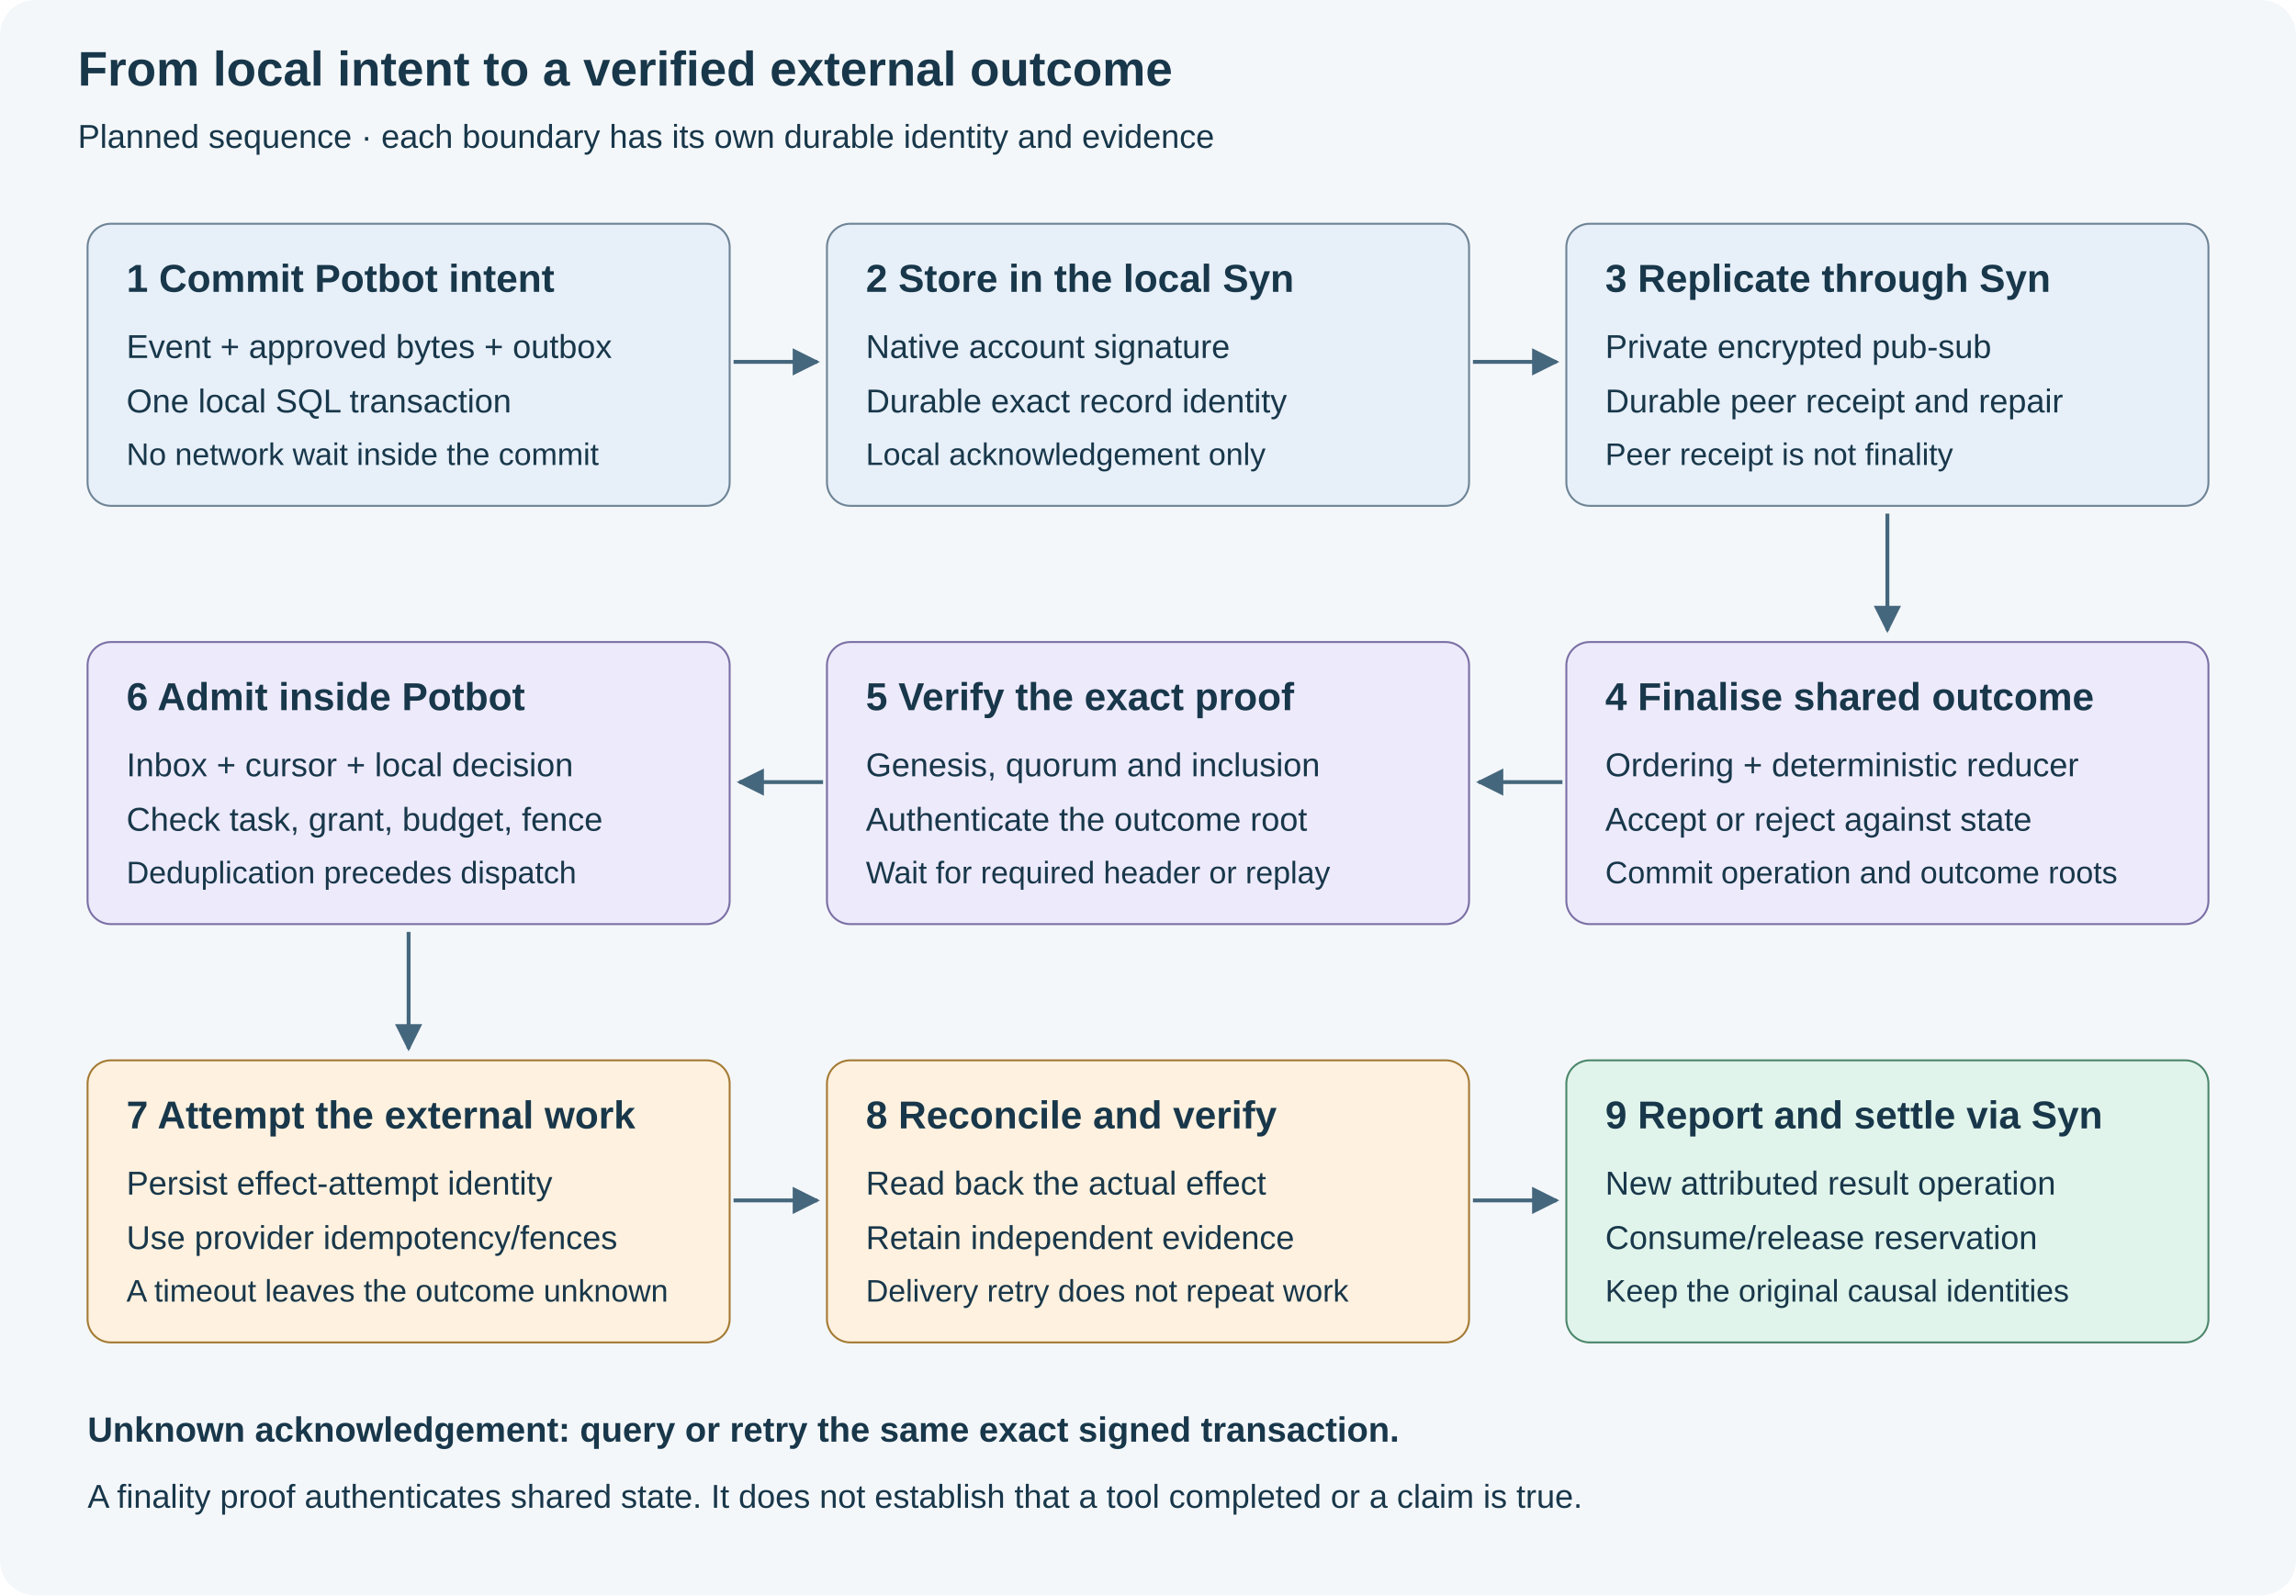
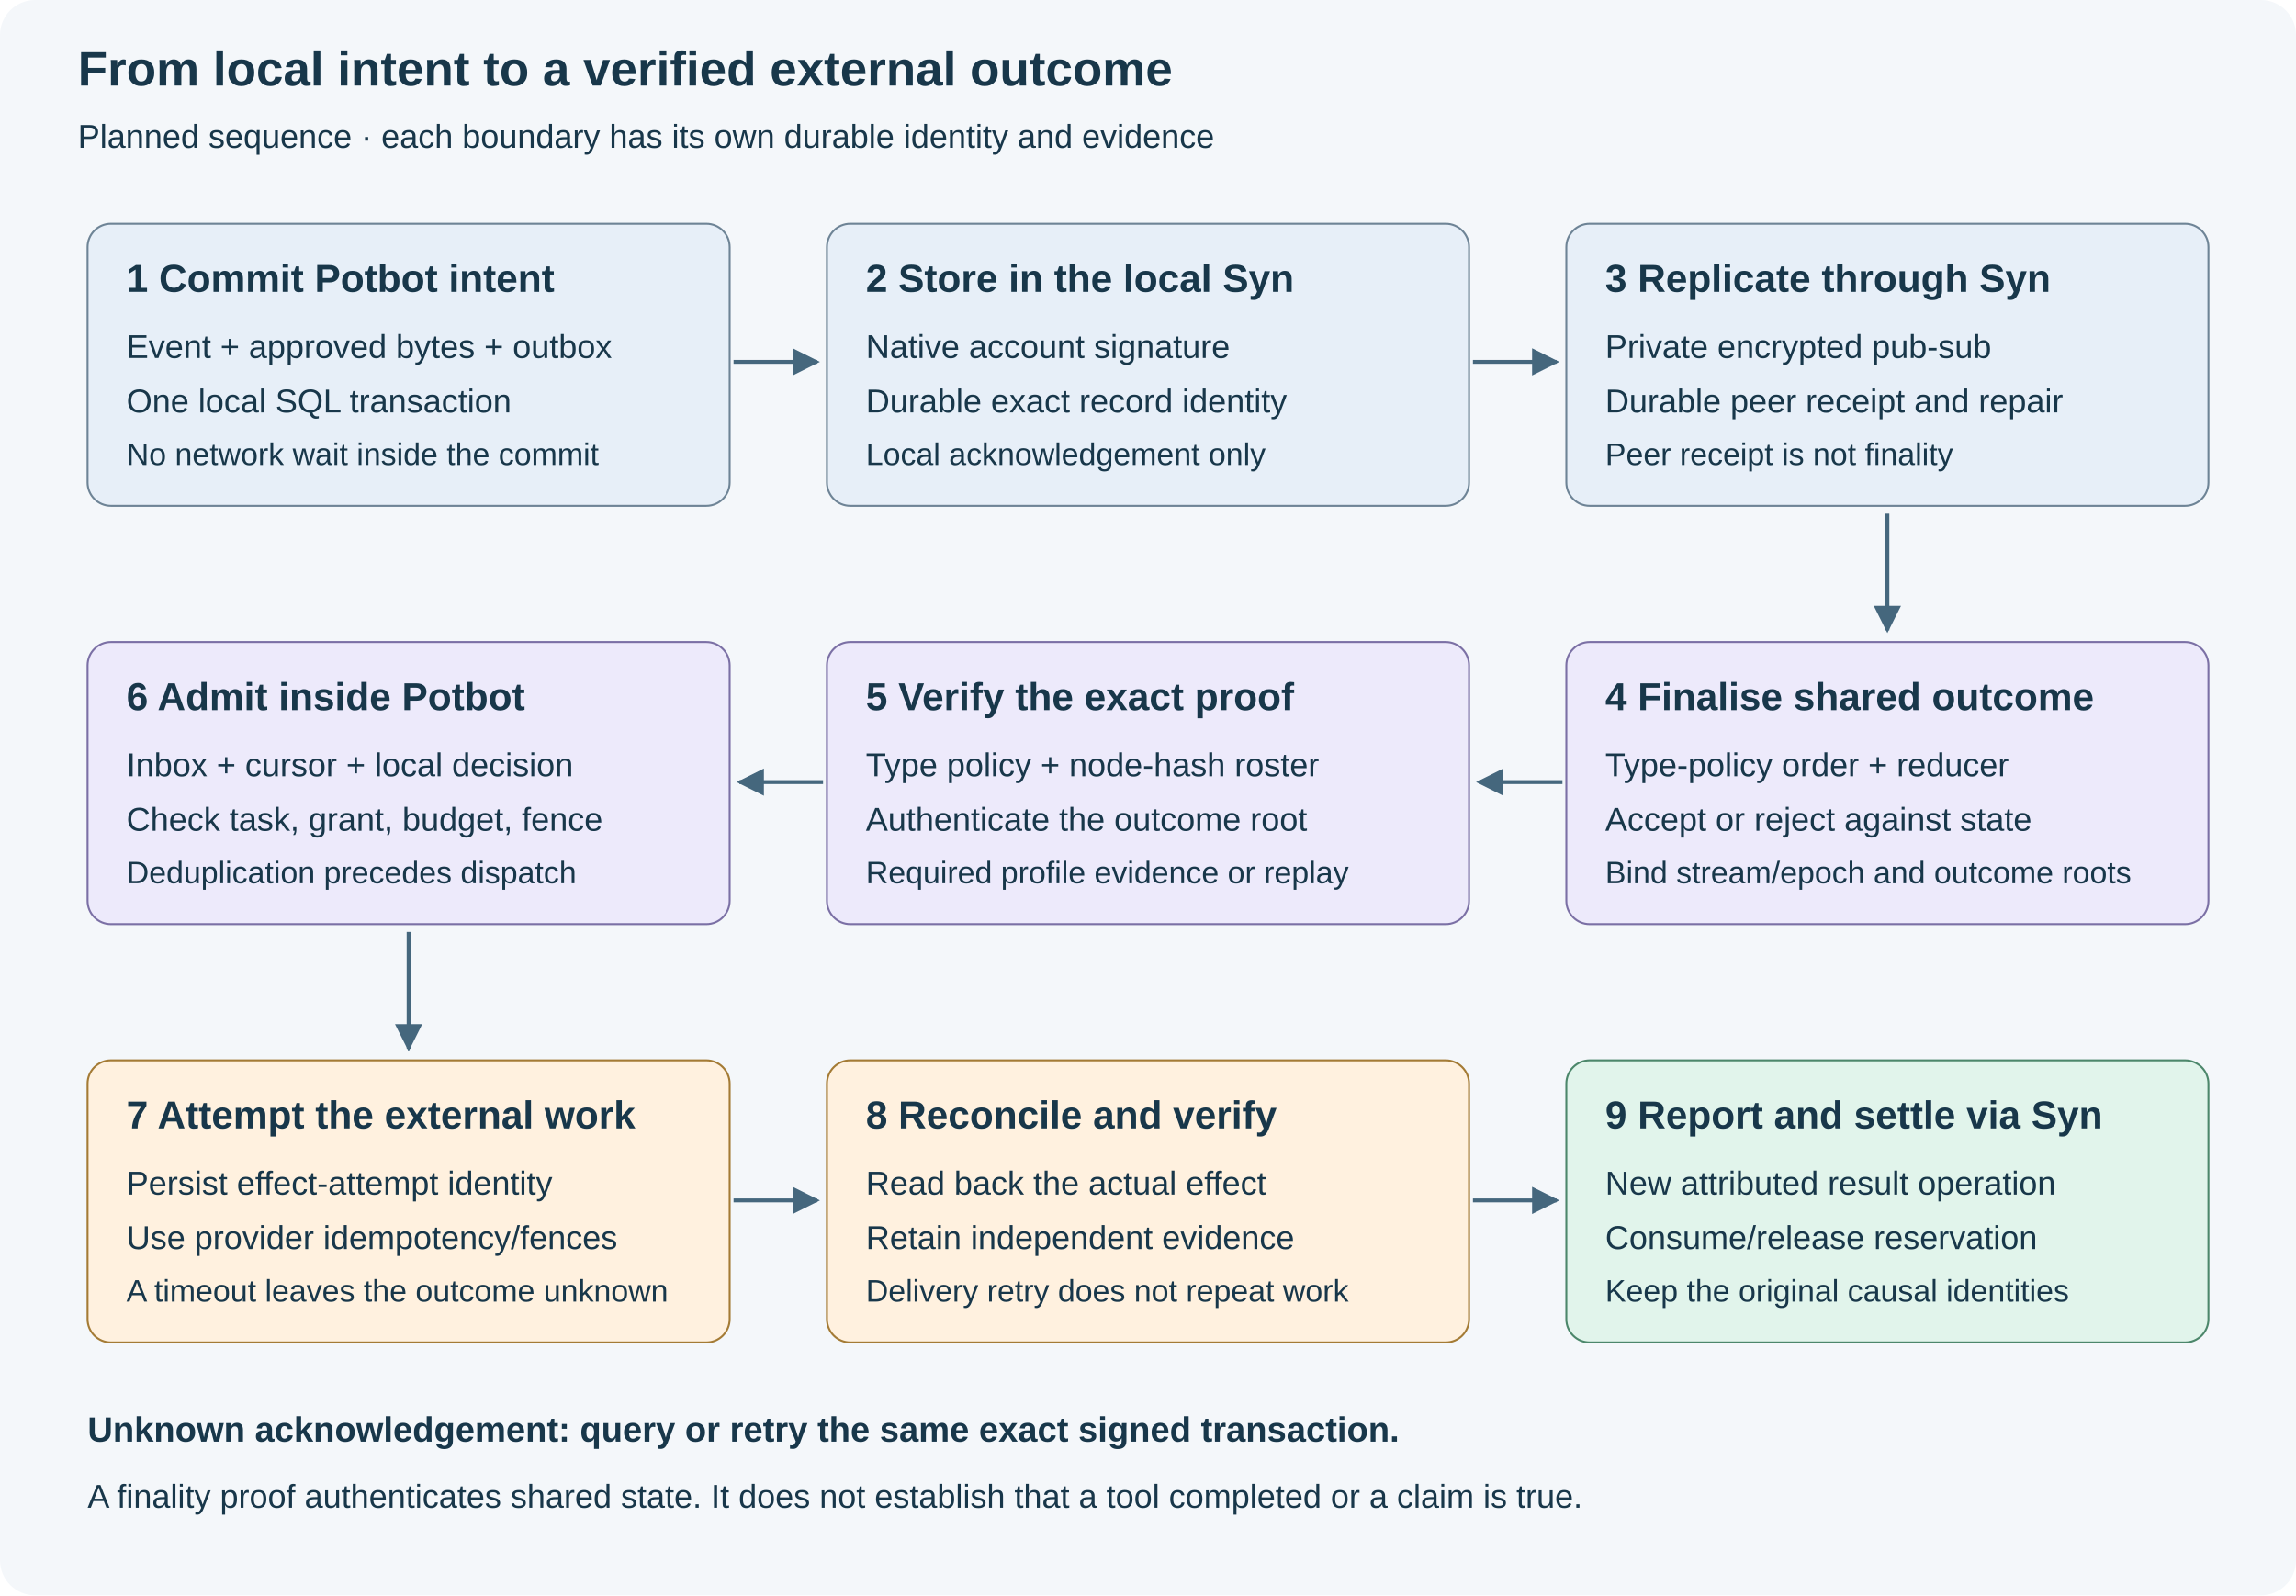
<svg xmlns="http://www.w3.org/2000/svg" width="1180" height="820" viewBox="0 0 1180 820" role="img" aria-labelledby="t d">
  <defs>
    <marker id="a" viewBox="0 0 10 10" refX="9" refY="5" markerWidth="7" markerHeight="7" orient="auto">
      <path d="M0 0L10 5L0 10Z" fill="#45677d" />
    </marker>
  </defs>
  <rect width="1180" height="820" rx="18" fill="#f4f7fa" />
  <g font-family="Arial, sans-serif" fill="#18374a">
    <text x="40" y="44" font-size="25" font-weight="bold">From local intent to a verified external outcome</text>
    <text x="40" y="76" font-size="17">Planned sequence · each boundary has its own durable identity and evidence</text>
    <g fill="#e7eff8" stroke="#6e8496">
      <rect x="45" y="115" width="330" height="145" rx="12" />
      <rect x="425" y="115" width="330" height="145" rx="12" />
      <rect x="805" y="115" width="330" height="145" rx="12" />
    </g>
    <text x="65" y="150" font-size="20" font-weight="bold">1  Commit Potbot intent</text>
    <text x="65" y="184" font-size="17">Event + approved bytes + outbox</text>
    <text x="65" y="212" font-size="17">One local SQL transaction</text>
    <text x="65" y="239" font-size="16">No network wait inside the commit</text>
    <text x="445" y="150" font-size="20" font-weight="bold">2  Store in the local Syn</text>
    <text x="445" y="184" font-size="17">Native account signature</text>
    <text x="445" y="212" font-size="17">Durable exact record identity</text>
    <text x="445" y="239" font-size="16">Local acknowledgement only</text>
    <text x="825" y="150" font-size="20" font-weight="bold">3  Replicate through Syn</text>
    <text x="825" y="184" font-size="17">Private encrypted pub-sub</text>
    <text x="825" y="212" font-size="17">Durable peer receipt and repair</text>
    <text x="825" y="239" font-size="16">Peer receipt is not finality</text>
    <g fill="#edeafb" stroke="#7b70a5">
      <rect x="45" y="330" width="330" height="145" rx="12" />
      <rect x="425" y="330" width="330" height="145" rx="12" />
      <rect x="805" y="330" width="330" height="145" rx="12" />
    </g>
    <text x="825" y="365" font-size="20" font-weight="bold">4  Finalise shared outcome</text>
-     <text x="825" y="399" font-size="17">Ordering + deterministic reducer</text>
+     <text x="825" y="399" font-size="17">Type-policy order + reducer</text>
    <text x="825" y="427" font-size="17">Accept or reject against state</text>
-     <text x="825" y="454" font-size="16">Commit operation and outcome roots</text>
+     <text x="825" y="454" font-size="16">Bind stream/epoch and outcome roots</text>
    <text x="445" y="365" font-size="20" font-weight="bold">5  Verify the exact proof</text>
-     <text x="445" y="399" font-size="17">Genesis, quorum and inclusion</text>
+     <text x="445" y="399" font-size="17">Type policy + node-hash roster</text>
    <text x="445" y="427" font-size="17">Authenticate the outcome root</text>
-     <text x="445" y="454" font-size="16">Wait for required header or replay</text>
+     <text x="445" y="454" font-size="16">Required profile evidence or replay</text>
    <text x="65" y="365" font-size="20" font-weight="bold">6  Admit inside Potbot</text>
    <text x="65" y="399" font-size="17">Inbox + cursor + local decision</text>
    <text x="65" y="427" font-size="17">Check task, grant, budget, fence</text>
    <text x="65" y="454" font-size="16">Deduplication precedes dispatch</text>
    <g fill="#fff1df" stroke="#a47b35">
      <rect x="45" y="545" width="330" height="145" rx="12" />
      <rect x="425" y="545" width="330" height="145" rx="12" />
    </g>
    <rect x="805" y="545" width="330" height="145" rx="12" fill="#e1f4eb" stroke="#4c876b" />
    <text x="65" y="580" font-size="20" font-weight="bold">7  Attempt the external work</text>
    <text x="65" y="614" font-size="17">Persist effect-attempt identity</text>
    <text x="65" y="642" font-size="17">Use provider idempotency/fences</text>
    <text x="65" y="669" font-size="16">A timeout leaves the outcome unknown</text>
    <text x="445" y="580" font-size="20" font-weight="bold">8  Reconcile and verify</text>
    <text x="445" y="614" font-size="17">Read back the actual effect</text>
    <text x="445" y="642" font-size="17">Retain independent evidence</text>
    <text x="445" y="669" font-size="16">Delivery retry does not repeat work</text>
    <text x="825" y="580" font-size="20" font-weight="bold">9  Report and settle via Syn</text>
    <text x="825" y="614" font-size="17">New attributed result operation</text>
    <text x="825" y="642" font-size="17">Consume/release reservation</text>
    <text x="825" y="669" font-size="16">Keep the original causal identities</text>
    <g stroke="#45677d" stroke-width="2" fill="none" marker-end="url(#a)">
      <path d="M377 186H420" />
      <path d="M757 186H800" />
      <path d="M970 264V324" />
      <path d="M803 402H760" />
      <path d="M423 402H380" />
      <path d="M210 479V539" />
      <path d="M377 617H420" />
      <path d="M757 617H800" />
    </g>
    <text x="45" y="741" font-size="18" font-weight="bold">Unknown acknowledgement: query or retry the same exact signed transaction.</text>
    <text x="45" y="775" font-size="17">A finality proof authenticates shared state. It does not establish that a tool completed or a claim is true.</text>
  </g>
</svg>
